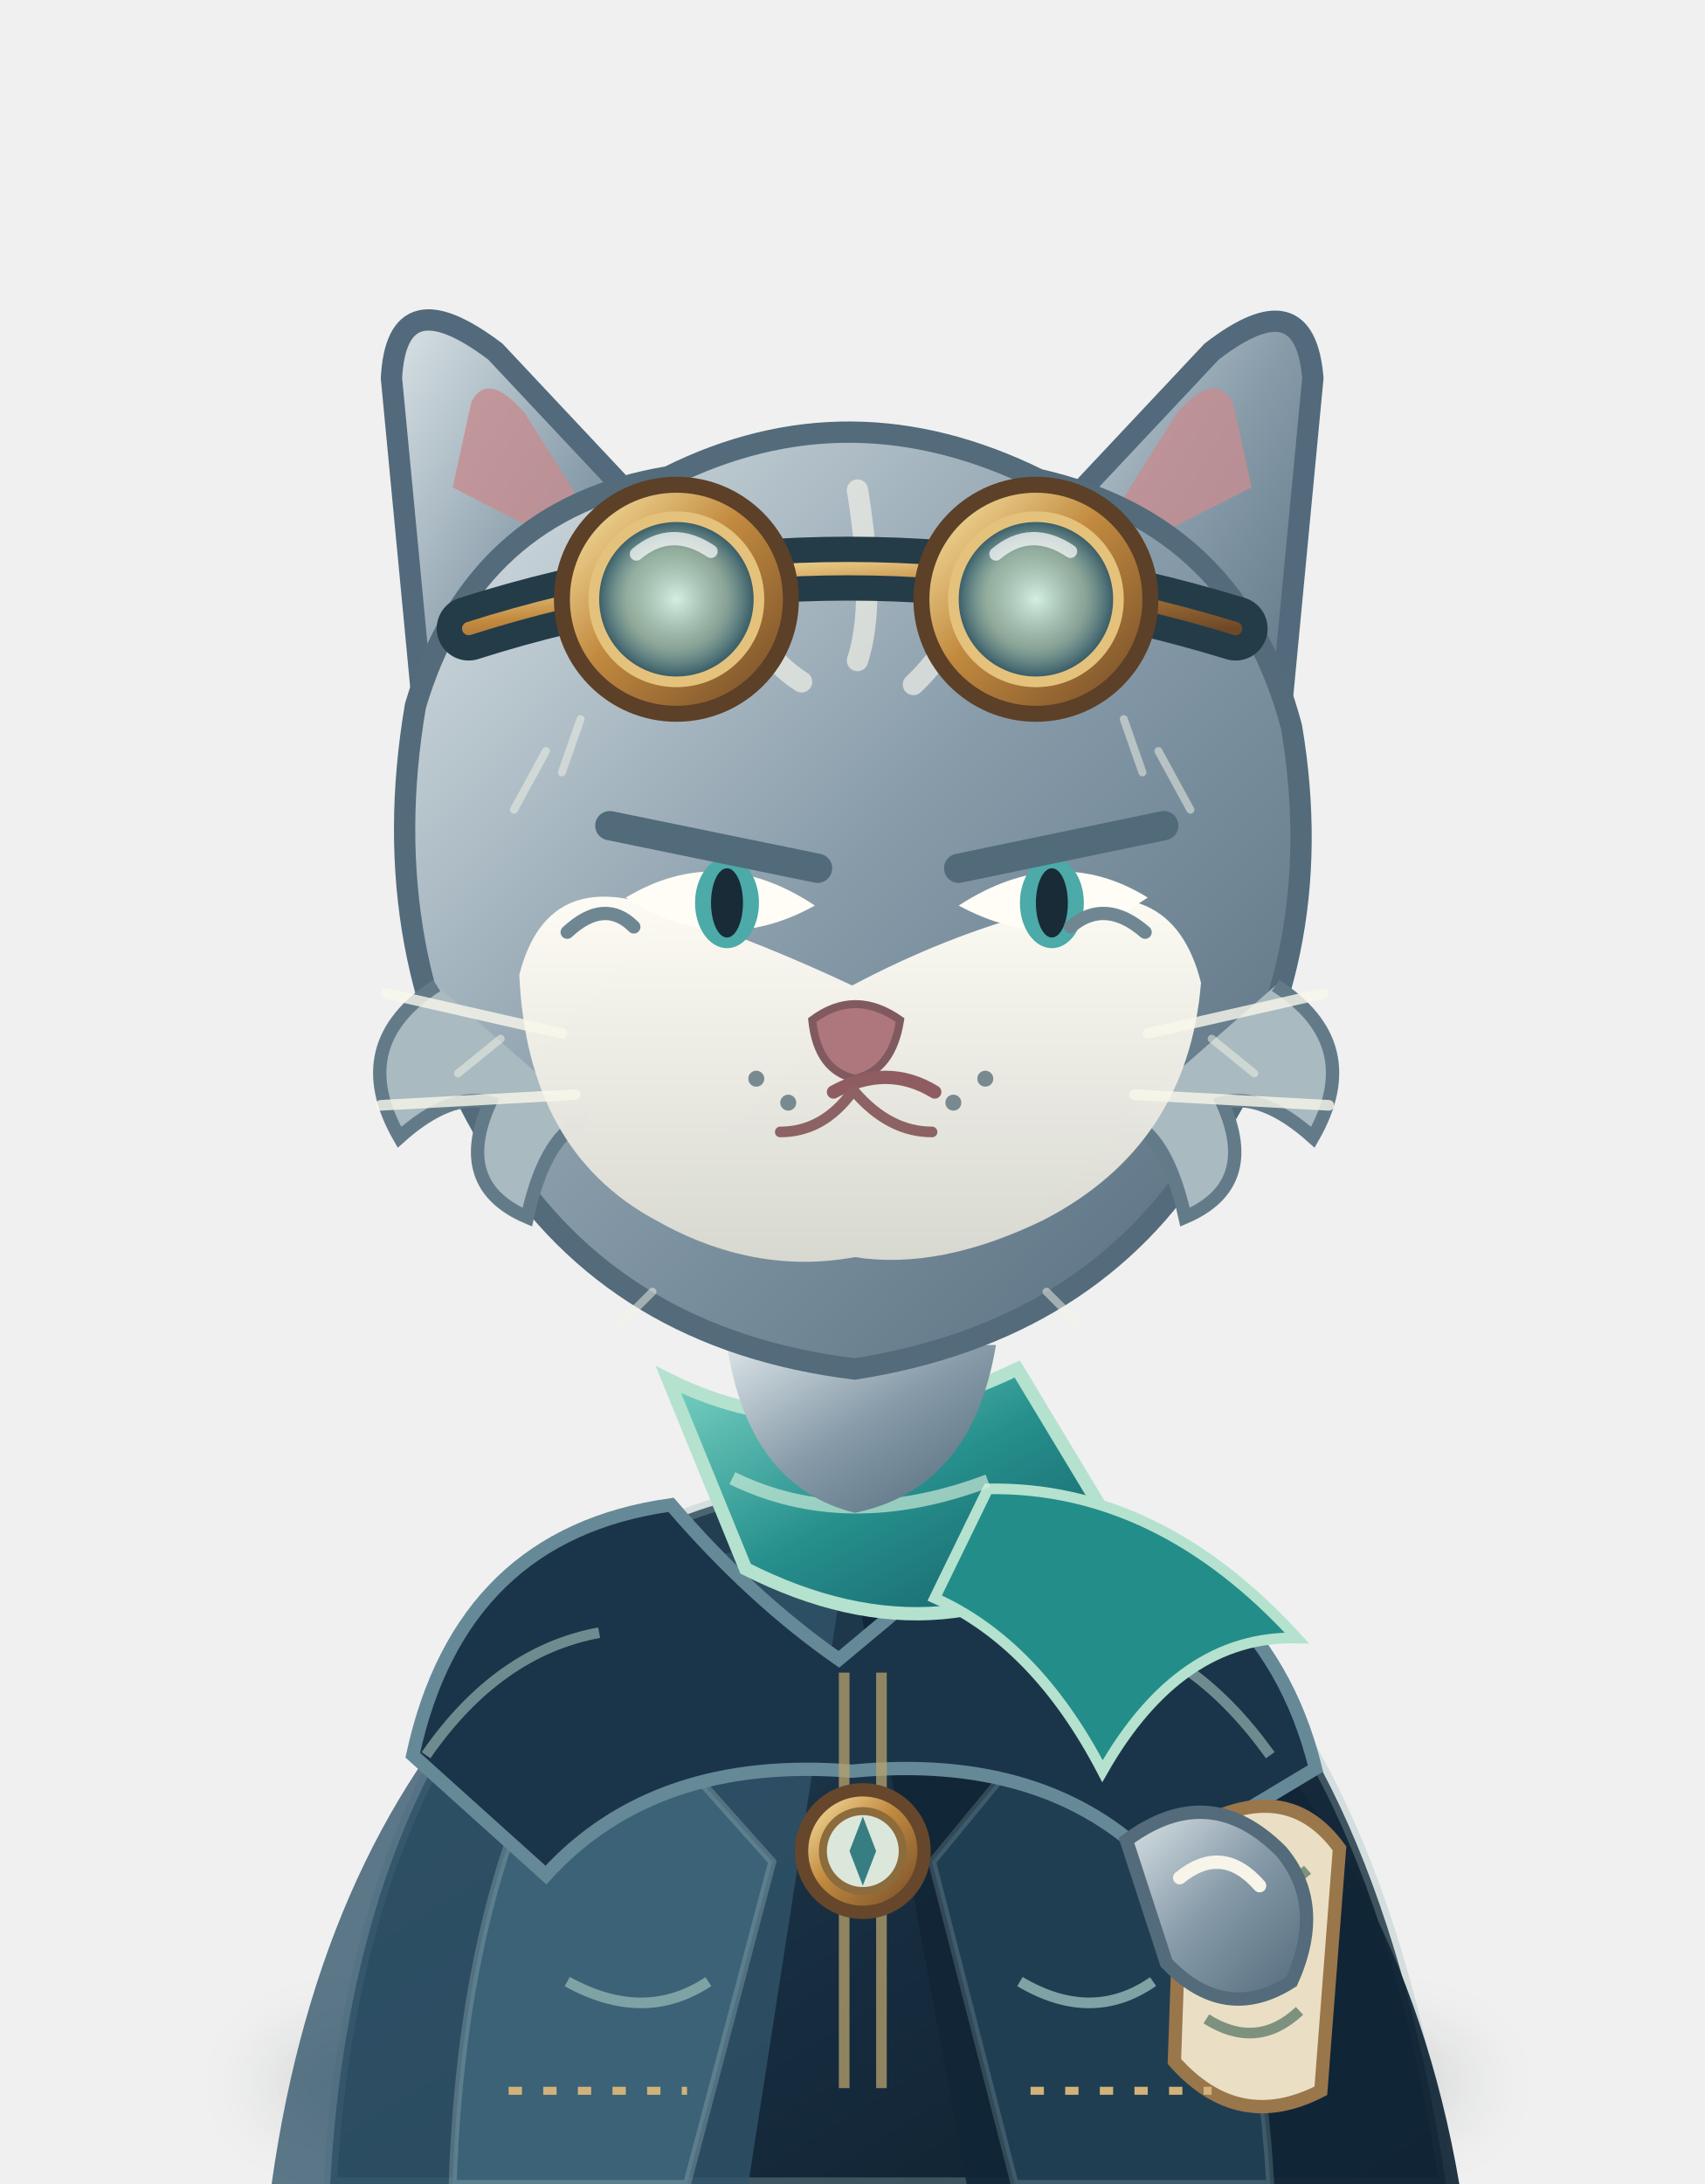
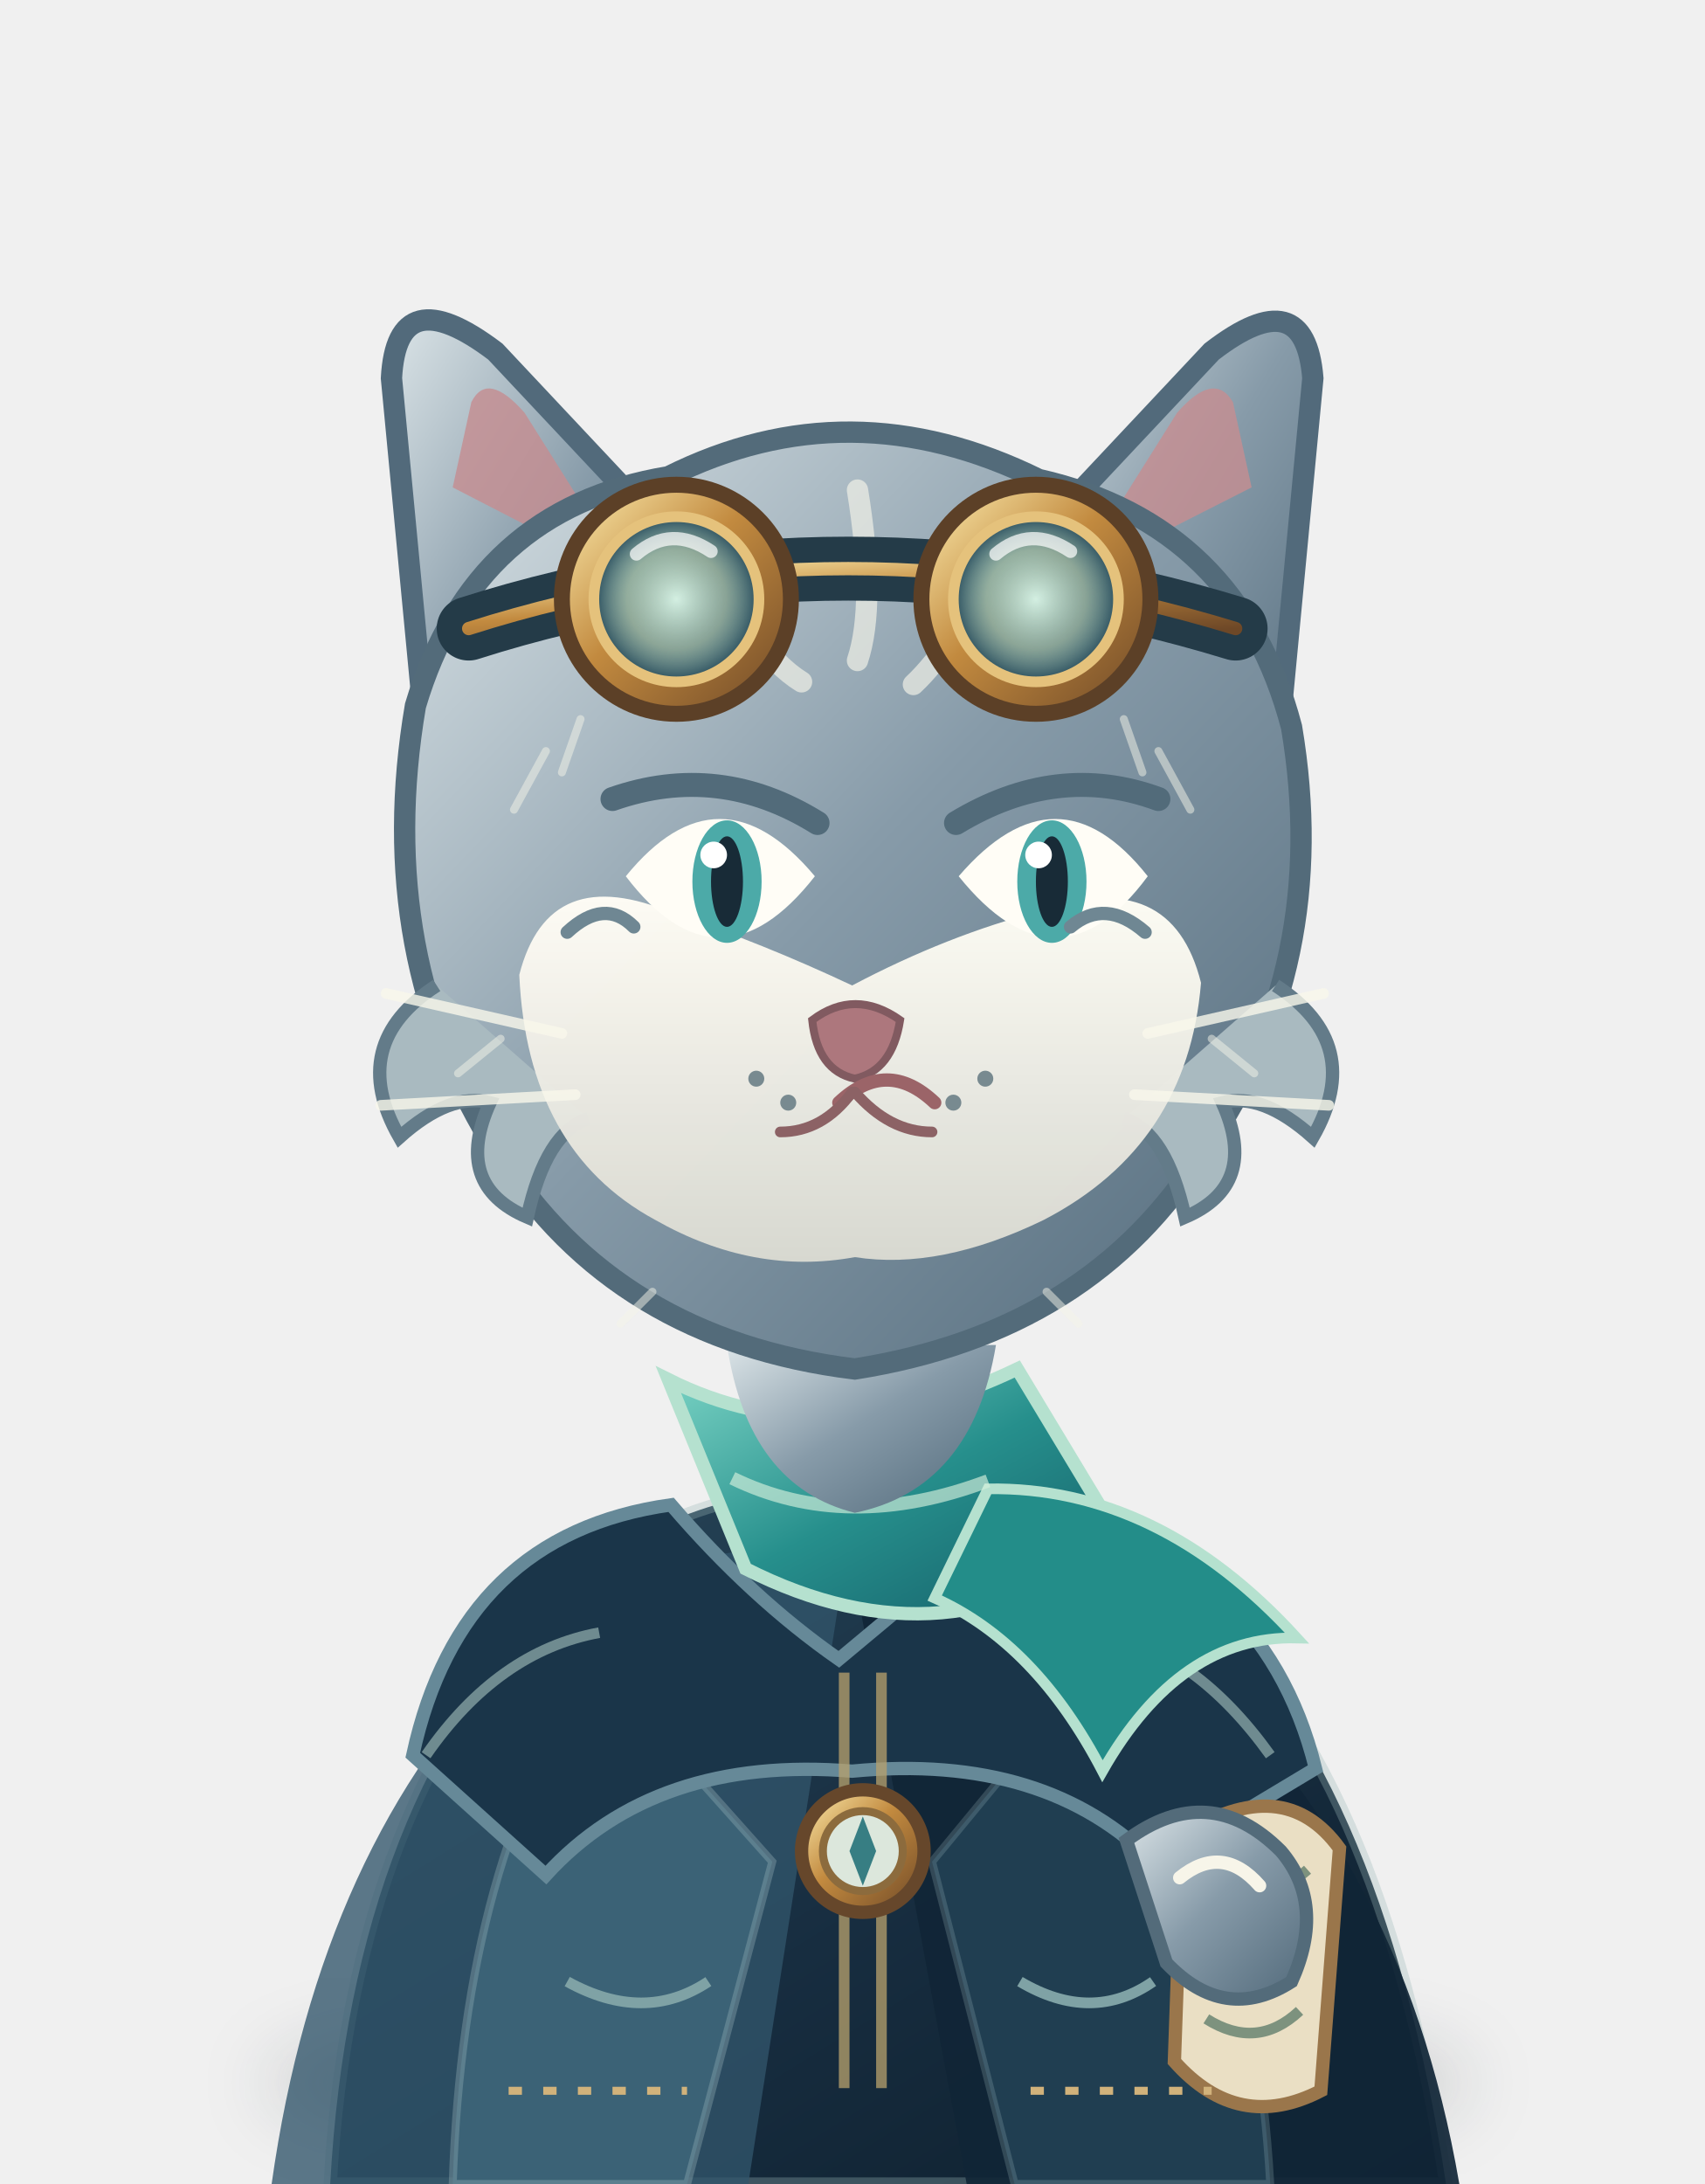
- <svg xmlns="http://www.w3.org/2000/svg" viewBox="0 0 640 820" role="img" aria-label="Qilan, young navigator of Misttide Harbor">
+ <svg xmlns="http://www.w3.org/2000/svg" viewBox="0 0 640 820" role="img" aria-label="Qilan, worried expression">
  <defs>
    <linearGradient id="fur" x1="0" y1="0" x2="1" y2="1">
      <stop stop-color="#dbe4e7" />
      <stop offset=".48" stop-color="#879ba9" />
      <stop offset="1" stop-color="#526a7b" />
    </linearGradient>
    <linearGradient id="muzzle" x1="0" y1="0" x2="0" y2="1">
      <stop stop-color="#fffdf5" />
      <stop offset="1" stop-color="#d9d9d1" />
    </linearGradient>
    <linearGradient id="coat" x1="0" y1="0" x2="1" y2="1">
      <stop stop-color="#29485b" />
      <stop offset=".55" stop-color="#172d40" />
      <stop offset="1" stop-color="#0d1e2b" />
    </linearGradient>
    <linearGradient id="teal" x1="0" y1="0" x2="1" y2="1">
      <stop stop-color="#7bd4c5" />
      <stop offset=".5" stop-color="#268f8c" />
      <stop offset="1" stop-color="#155c67" />
    </linearGradient>
    <linearGradient id="brass" x1="0" y1="0" x2="1" y2="1">
      <stop stop-color="#fff0b2" />
      <stop offset=".45" stop-color="#c28a3f" />
      <stop offset="1" stop-color="#6e4827" />
    </linearGradient>
    <radialGradient id="lens">
      <stop stop-color="#d6fbf4" stop-opacity=".9" />
      <stop offset=".6" stop-color="#7db5bb" stop-opacity=".72" />
      <stop offset="1" stop-color="#274b5b" />
    </radialGradient>
    <filter id="shadow" x="-30%" y="-20%" width="160%" height="160%">
      <feGaussianBlur stdDeviation="13" />
    </filter>
    <filter id="soft">
      <feGaussianBlur stdDeviation="4" />
    </filter>
  </defs>
  <ellipse cx="326" cy="782" rx="226" ry="28" fill="#13232a" opacity=".18" filter="url(#shadow)" />
  <path d="M124 820 Q132 674 212 596 Q253 560 318 557 Q390 557 445 598 Q519 662 543 820Z" fill="url(#coat)" stroke="#9bb7b7" stroke-opacity=".32" stroke-width="5" />
  <path d="M194 619 Q250 575 318 582 L281 820 H102 Q120 692 194 619Z" fill="#31546a" opacity=".78" />
  <path d="M438 618 Q384 576 319 582 L363 820 H548 Q526 692 438 618Z" fill="#102536" opacity=".92" />
  <path d="M224 625 L290 699 L258 820 H170 Q174 697 224 625Z" fill="#3b6276" stroke="#9ab6b9" stroke-opacity=".35" stroke-width="3" />
  <path d="M411 625 L350 699 L381 820 H477 Q470 697 411 625Z" fill="#203e51" stroke="#9ab6b9" stroke-opacity=".25" stroke-width="3" />
  <path d="M155 659 Q173 576 252 565 Q282 600 315 623 Q350 594 383 565 Q474 583 494 664 L434 700 Q393 658 320 665 Q246 659 205 704Z" fill="#1a3549" stroke="#668998" stroke-width="5" />
  <path d="M160 659 Q187 620 225 613 M477 659 Q449 620 414 613" fill="none" stroke="#a8c4bf" stroke-opacity=".6" stroke-width="4" />
  <path d="M251 518 Q311 548 382 514 L420 577 Q357 628 280 589Z" fill="url(#teal)" stroke="#b5e1cf" stroke-width="5" />
  <path d="M371 559 Q435 558 487 615 Q443 614 414 665 Q389 617 351 600Z" fill="#238d89" stroke="#b5e1cf" stroke-width="4" />
  <path d="M275 555 Q318 576 371 556" fill="none" stroke="#d4f0dc" stroke-opacity=".65" stroke-width="5" />
  <path d="M444 689 Q482 665 503 694 L496 785 Q465 801 441 774Z" fill="#eadfc4" stroke="#9a764b" stroke-width="5" />
  <path d="M455 706 Q474 717 491 702 M454 733 Q474 744 490 730 M453 758 Q472 770 488 755" fill="none" stroke="#7d927e" stroke-width="4" />
  <path d="M423 691 Q454 668 481 695 Q498 715 485 744 Q460 760 438 737Z" fill="url(#fur)" stroke="#536b7a" stroke-width="5" />
  <path d="M443 705 Q459 692 473 708" fill="none" stroke="#f7f5e9" stroke-width="5" stroke-linecap="round" />
  <path d="M273 505 Q281 558 321 568 Q365 559 374 505Z" fill="url(#fur)" />
  <path d="M163 310 L147 142 Q149 104 186 132 L263 214Z" fill="url(#fur)" stroke="#526a7b" stroke-width="8" />
  <path d="M477 310 L493 142 Q490 105 455 132 L378 214Z" fill="url(#fur)" stroke="#526a7b" stroke-width="8" />
  <path d="M170 183 L177 151 Q183 139 197 155 L236 217Z" fill="#c58d91" opacity=".82" />
  <path d="M470 183 L463 151 Q456 139 442 155 L403 217Z" fill="#c58d91" opacity=".82" />
  <path d="M156 265 Q178 191 251 179 Q319 145 390 180 Q465 197 485 273 Q500 362 452 432 Q410 500 321 514 Q231 503 187 433 Q140 359 156 265Z" fill="url(#fur)" stroke="#536b7a" stroke-width="8" />
  <path d="M164 370 Q130 392 150 427 Q169 410 184 414 Q170 445 198 457 Q205 425 221 420" fill="#a9bac0" stroke="#637b89" stroke-width="5" />
  <path d="M479 370 Q513 392 493 427 Q474 410 459 414 Q473 445 445 457 Q438 425 422 420" fill="#a9bac0" stroke="#637b89" stroke-width="5" />
  <path d="M264 205 Q283 245 301 256 M322 184 Q329 227 322 248 M378 205 Q358 243 343 257" fill="none" stroke="#f2f2e8" stroke-opacity=".68" stroke-width="8" stroke-linecap="round" />
  <path d="M176 236 Q317 191 464 236" fill="none" stroke="#243b48" stroke-width="24" stroke-linecap="round" />
  <path d="M176 236 Q317 191 464 236" fill="none" stroke="url(#brass)" stroke-width="5" stroke-linecap="round" />
  <circle cx="254" cy="225" r="43" fill="url(#brass)" stroke="#5c4027" stroke-width="6" />
  <circle cx="254" cy="225" r="31" fill="url(#lens)" stroke="#e5c27c" stroke-width="4" />
  <circle cx="389" cy="225" r="43" fill="url(#brass)" stroke="#5c4027" stroke-width="6" />
  <circle cx="389" cy="225" r="31" fill="url(#lens)" stroke="#e5c27c" stroke-width="4" />
  <path d="M239 208 Q252 197 267 207 M374 208 Q387 197 402 207" fill="none" stroke="#fff" stroke-opacity=".7" stroke-width="5" stroke-linecap="round" />
  <path d="M195 366 Q206 323 253 343 Q286 354 320 370 Q356 351 391 342 Q440 325 451 369 Q446 430 392 458 Q353 477 321 472 Q283 479 246 458 Q198 432 195 366Z" fill="url(#muzzle)" opacity=".98" />
-   <path d="M235 337 Q270 316 306 340 Q270 360 235 337Z" fill="#fffdf6" />
-   <path d="M360 340 Q397 316 431 337 Q397 360 360 340Z" fill="#fffdf6" />
-   <ellipse cx="273" cy="339" rx="12" ry="17" fill="#4caaa8" />
-   <ellipse cx="395" cy="339" rx="12" ry="17" fill="#4caaa8" />
-   <ellipse cx="273" cy="339" rx="6" ry="13" fill="#182b37" />
-   <ellipse cx="395" cy="339" rx="6" ry="13" fill="#182b37" />
-   <path d="M229 310 L307 326 M360 326 L437 310" stroke="#526b7a" stroke-width="11" stroke-linecap="round" />
+   <path d="M235 329 Q270 286 306 329 Q270 375 235 329Z" fill="#fffdf6" />
+   <path d="M360 329 Q397 286 431 329 Q397 375 360 329Z" fill="#fffdf6" />
+   <ellipse cx="273" cy="331" rx="13" ry="23" fill="#4caaa8" />
+   <ellipse cx="395" cy="331" rx="13" ry="23" fill="#4caaa8" />
+   <ellipse cx="273" cy="331" rx="6" ry="17" fill="#182b37" />
+   <ellipse cx="395" cy="331" rx="6" ry="17" fill="#182b37" />
+   <circle cx="268" cy="321" r="5" fill="#fff" />
+   <circle cx="390" cy="321" r="5" fill="#fff" />
+   <path d="M230 300 Q270 286 307 309 M359 309 Q397 286 435 300" fill="none" stroke="#526b7a" stroke-width="9" stroke-linecap="round" />
  <path d="M305 383 Q321 371 338 383 Q335 402 321 405 Q307 402 305 383Z" fill="#ad777d" stroke="#815a60" stroke-width="3" />
-   <path d="M313 410 Q333 399 351 410" fill="none" stroke="#8f5c61" stroke-width="5" stroke-linecap="round" />
+   <path d="M315 414 Q333 397 351 414" fill="none" stroke="#9b6468" stroke-width="5" stroke-linecap="round" />
  <path d="M320 410 Q309 425 293 425 M321 410 Q334 425 350 425" fill="none" stroke="#8c6265" stroke-width="4" stroke-linecap="round" />
  <path d="M211 388 L145 373 M216 411 L143 415 M431 388 L497 373 M426 411 L499 415" fill="none" stroke="#f9f7eb" stroke-opacity=".8" stroke-width="4" stroke-linecap="round" />
  <path d="M213 350 Q227 337 238 348 M402 348 Q415 337 430 350" fill="none" stroke="#6f8793" stroke-width="5" stroke-linecap="round" />
  <g fill="#788a90">
    <circle cx="284" cy="405" r="3" />
    <circle cx="296" cy="414" r="3" />
    <circle cx="358" cy="414" r="3" />
    <circle cx="370" cy="405" r="3" />
  </g>
  <path d="M317 628 L317 784 M331 628 L331 784" stroke="#b8a16c" stroke-width="4" opacity=".75" />
  <circle cx="324" cy="695" r="23" fill="url(#brass)" stroke="#66472b" stroke-width="5" />
  <circle cx="324" cy="695" r="15" fill="#dce7dc" stroke="#8c6b3d" stroke-width="3" />
  <path d="M324 682 L329 695 L324 708 L319 695Z" fill="#377e83" />
  <path d="M213 744 Q242 760 266 744 M383 744 Q410 760 433 744" fill="none" stroke="#7fa2a5" stroke-width="4" />
  <path d="M191 785 L258 785 M387 785 L455 785" stroke="#d1b27b" stroke-width="3" stroke-dasharray="5 8" />
  <g fill="none" stroke="#f4f4e9" stroke-opacity=".5" stroke-width="3" stroke-linecap="round">
    <path d="M205 282 l-12 22 M218 270 l-7 20 M422 270 l7 20 M435 282 l12 22 M188 390 l-16 13 M455 390 l16 13 M245 485 l-12 12 M393 485 l12 12" />
  </g>
</svg>
